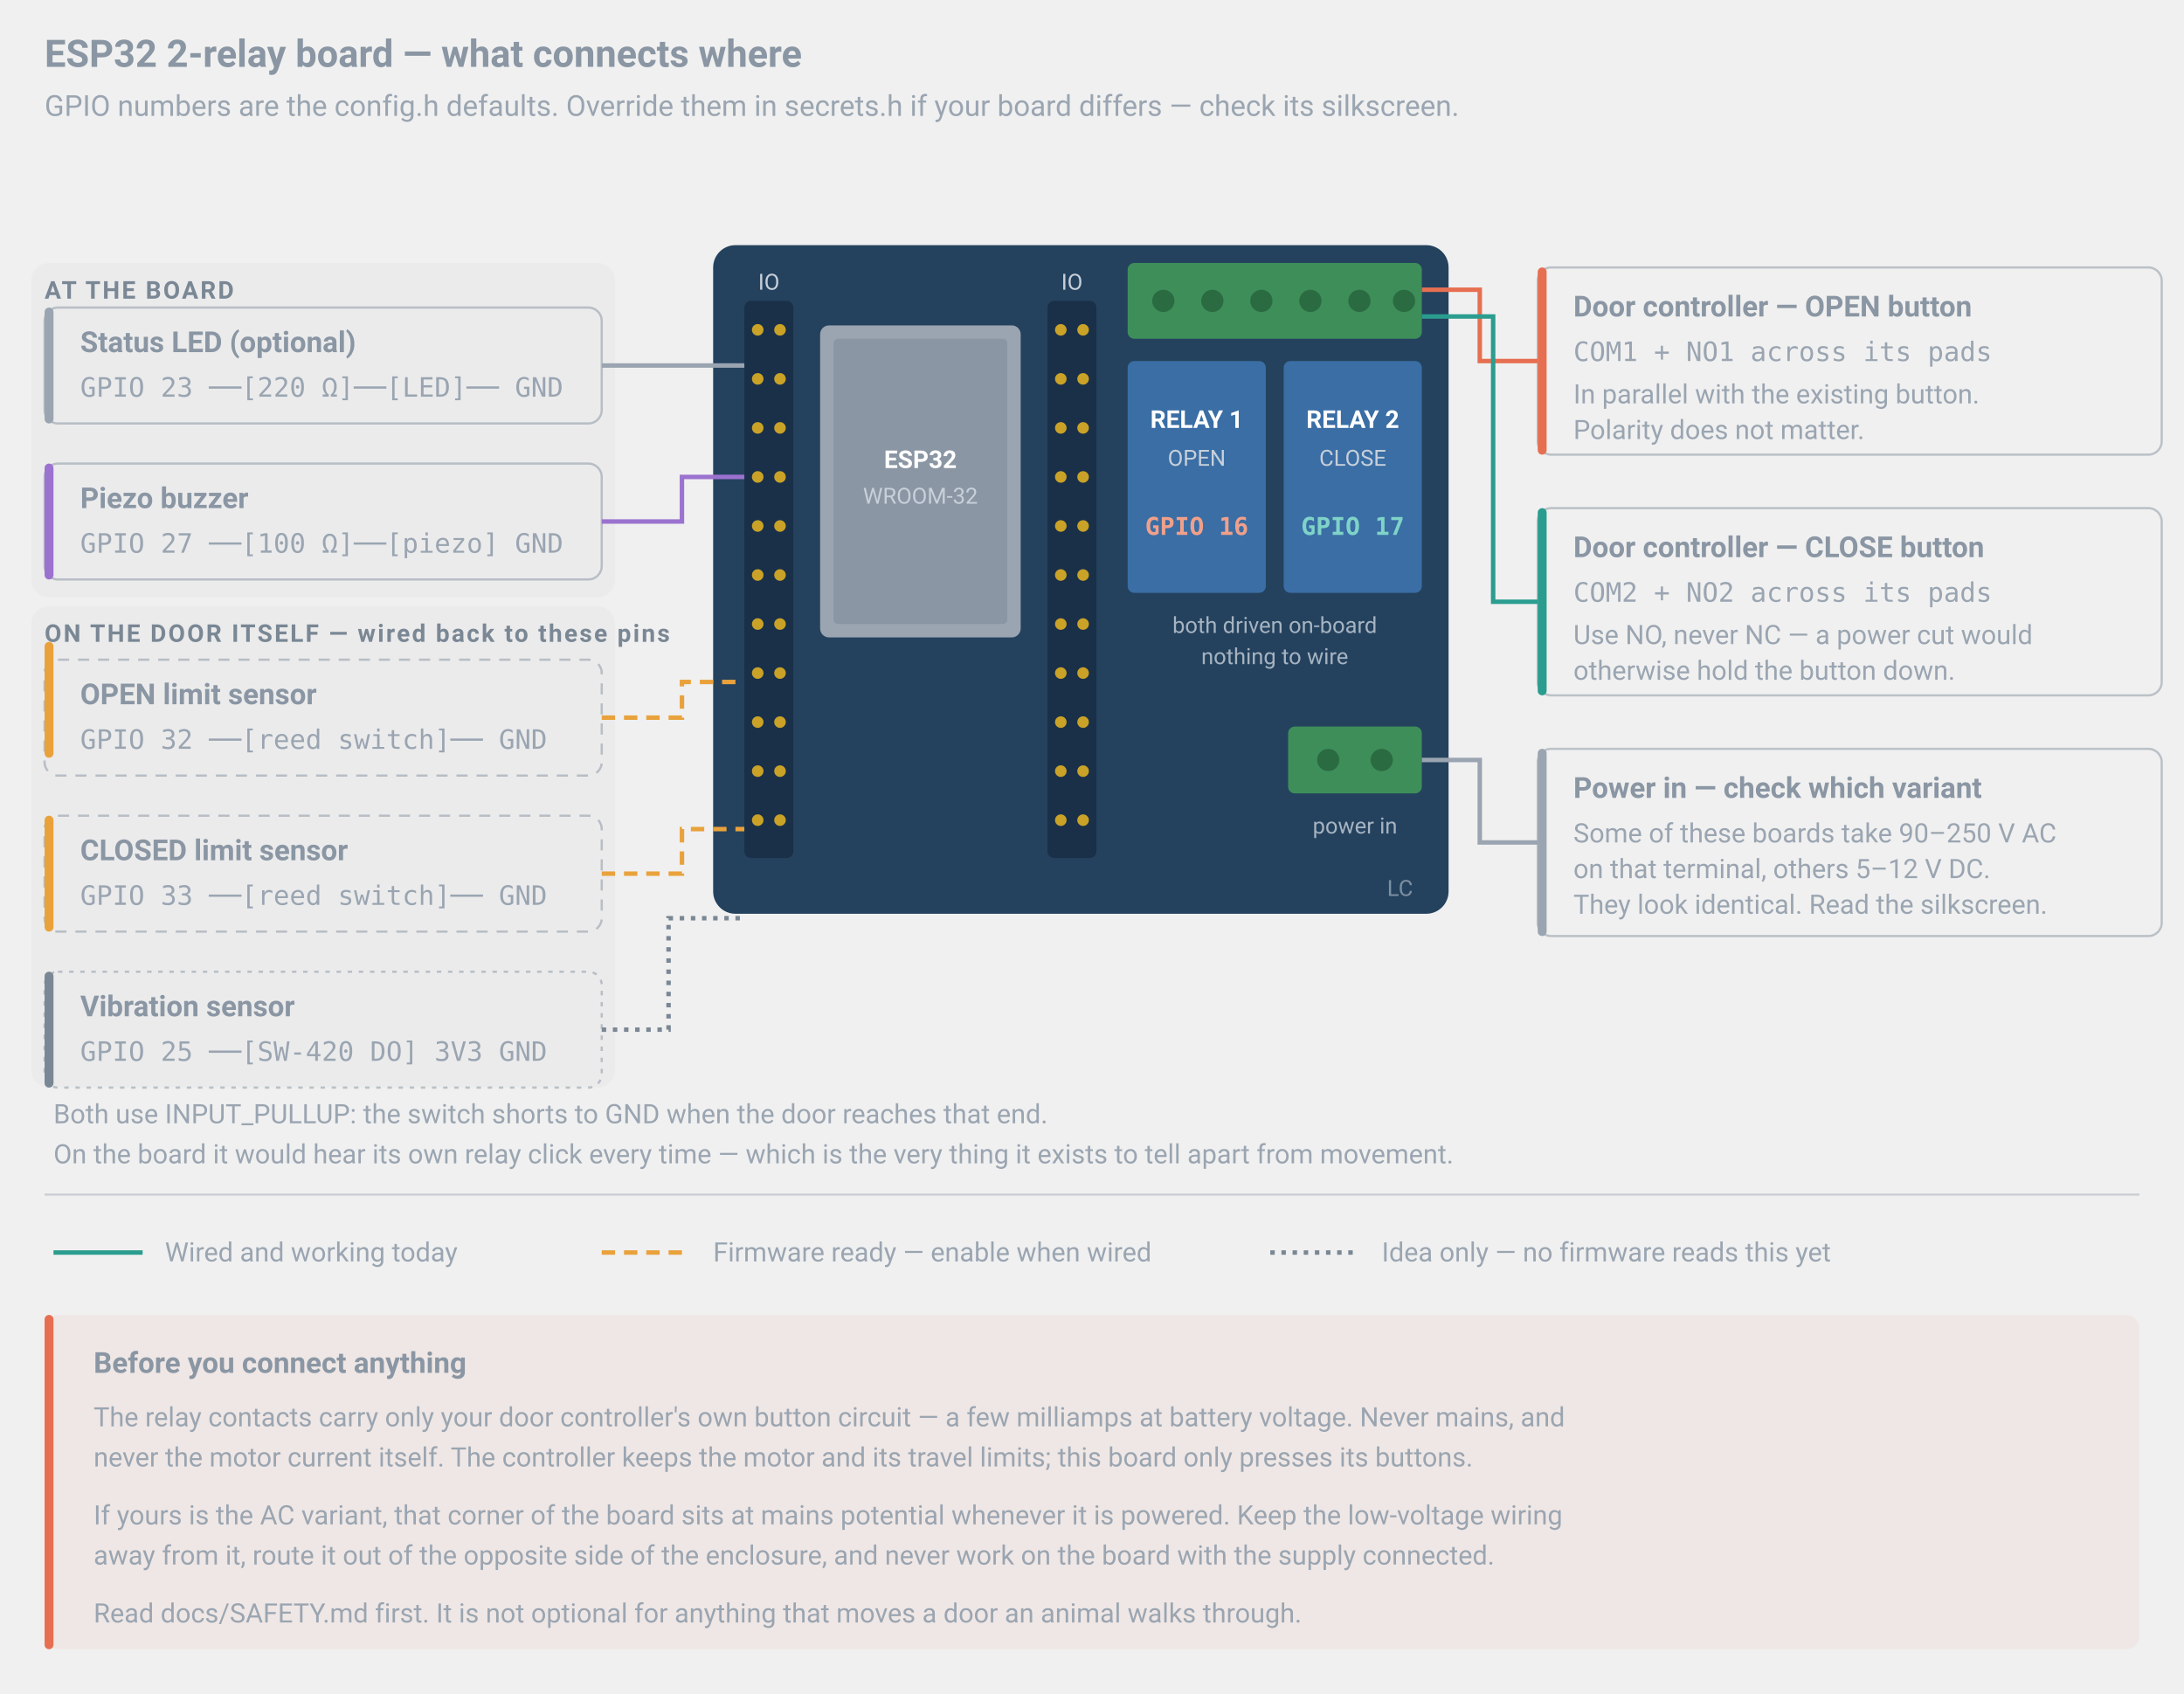
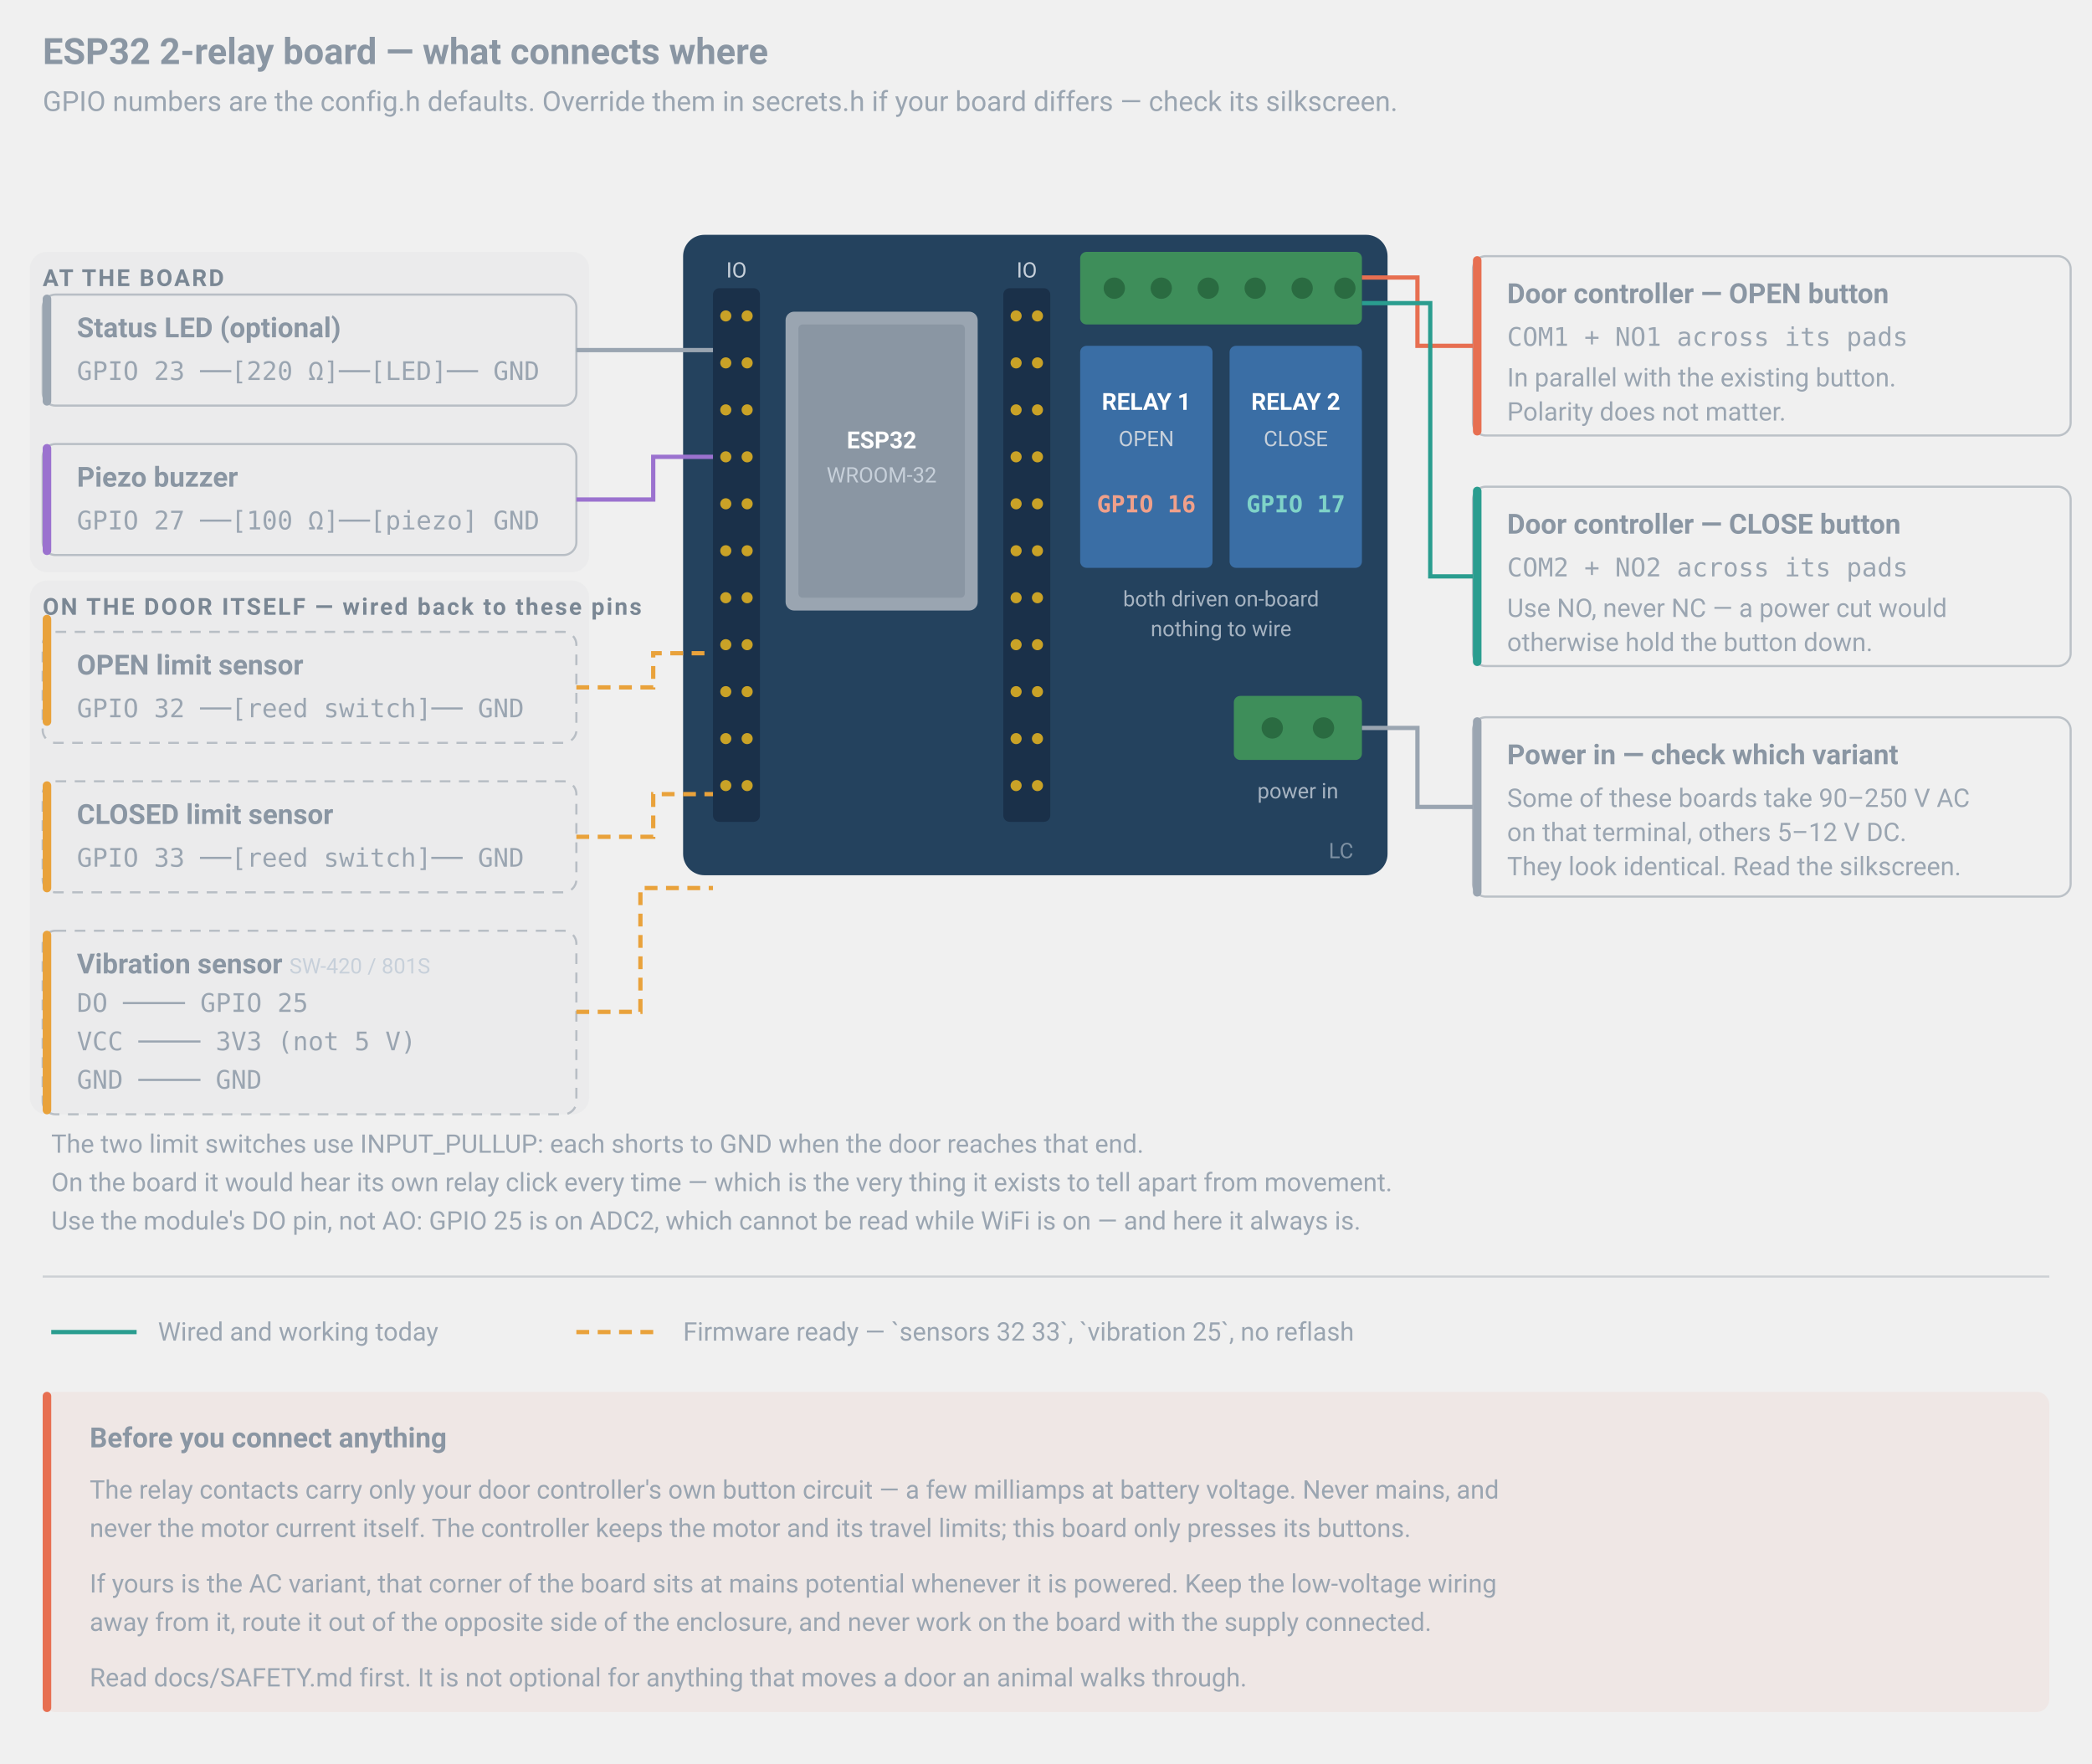
- <svg xmlns="http://www.w3.org/2000/svg" viewBox="0 0 980 760" width="980" height="760" role="img" aria-label="Wiring diagram: an ESP32 two-relay board driving a coop door controller's open and close buttons, with a piezo buzzer, two limit-switch inputs and a vibration sensor">
+ <svg xmlns="http://www.w3.org/2000/svg" viewBox="0 0 980 826" width="980" height="826" role="img" aria-label="Wiring diagram: an ESP32 two-relay board driving a coop door controller's open and close buttons, with a piezo buzzer, two limit-switch inputs and a vibration sensor">
  <style>
    .h1   { font: 600 17px ui-sans-serif,-apple-system,Segoe UI,Roboto,Arial,sans-serif; fill:#8A96A3; }
    .sub  { font: 13px ui-sans-serif,-apple-system,Segoe UI,Roboto,Arial,sans-serif; fill:#9AA5B1; }
    .ttl  { font: 600 13px ui-sans-serif,-apple-system,Segoe UI,Roboto,Arial,sans-serif; fill:#8A96A3; }
    .wire { font: 12px ui-monospace,SFMono-Regular,Menlo,Consolas,monospace; fill:#9AA5B1; }
    .onbd { font: 10px ui-sans-serif,-apple-system,Segoe UI,Roboto,Arial,sans-serif; fill:#C7D0DA; }
    .onbd2{ font: 600 11px ui-sans-serif,-apple-system,Segoe UI,Roboto,Arial,sans-serif; fill:#FFFFFF; }
    .gpio { font: 600 11px ui-monospace,SFMono-Regular,Menlo,Consolas,monospace; }
    .note { font: 12px ui-sans-serif,-apple-system,Segoe UI,Roboto,Arial,sans-serif; fill:#9AA5B1; }
    .box  { fill:none; stroke:#7A8794; stroke-width:1; opacity:0.45; }
    .grp  { font: 600 11px ui-sans-serif,-apple-system,Segoe UI,Roboto,Arial,sans-serif;
            fill:#7A8794; letter-spacing:0.08em; }
    .zone { fill:#7A8794; opacity:0.05; }
  </style>
  <text x="20" y="30" class="h1">ESP32 2-relay board — what connects where</text>
  <text x="20" y="52" class="sub">GPIO numbers are the config.h defaults. Override them in secrets.h if your board differs — check its silkscreen.</text>
  <rect x="320" y="110" width="330" height="300" rx="10" fill="#24425E" />
  <text x="634" y="402" class="onbd" text-anchor="end" opacity="0.55">LC</text>
  <rect x="334" y="135" width="22" height="250" rx="3" fill="#1A3049" />
  <rect x="470" y="135" width="22" height="250" rx="3" fill="#1A3049" />
  <g fill="#C9A227">
    <circle cx="340" cy="148" r="2.6" />
    <circle cx="350" cy="148" r="2.6" />
    <circle cx="340" cy="170" r="2.6" />
    <circle cx="350" cy="170" r="2.6" />
    <circle cx="340" cy="192" r="2.6" />
    <circle cx="350" cy="192" r="2.6" />
    <circle cx="340" cy="214" r="2.6" />
    <circle cx="350" cy="214" r="2.6" />
    <circle cx="340" cy="236" r="2.6" />
    <circle cx="350" cy="236" r="2.6" />
    <circle cx="340" cy="258" r="2.6" />
    <circle cx="350" cy="258" r="2.6" />
    <circle cx="340" cy="280" r="2.6" />
    <circle cx="350" cy="280" r="2.6" />
    <circle cx="340" cy="302" r="2.6" />
    <circle cx="350" cy="302" r="2.6" />
    <circle cx="340" cy="324" r="2.6" />
    <circle cx="350" cy="324" r="2.6" />
    <circle cx="340" cy="346" r="2.6" />
    <circle cx="350" cy="346" r="2.6" />
    <circle cx="340" cy="368" r="2.6" />
    <circle cx="350" cy="368" r="2.6" />
    <circle cx="476" cy="148" r="2.6" />
    <circle cx="486" cy="148" r="2.6" />
    <circle cx="476" cy="170" r="2.6" />
    <circle cx="486" cy="170" r="2.6" />
    <circle cx="476" cy="192" r="2.6" />
    <circle cx="486" cy="192" r="2.6" />
    <circle cx="476" cy="214" r="2.6" />
    <circle cx="486" cy="214" r="2.6" />
    <circle cx="476" cy="236" r="2.6" />
    <circle cx="486" cy="236" r="2.6" />
    <circle cx="476" cy="258" r="2.6" />
    <circle cx="486" cy="258" r="2.6" />
    <circle cx="476" cy="280" r="2.6" />
    <circle cx="486" cy="280" r="2.6" />
    <circle cx="476" cy="302" r="2.6" />
    <circle cx="486" cy="302" r="2.6" />
    <circle cx="476" cy="324" r="2.6" />
    <circle cx="486" cy="324" r="2.6" />
    <circle cx="476" cy="346" r="2.6" />
    <circle cx="486" cy="346" r="2.6" />
    <circle cx="476" cy="368" r="2.6" />
    <circle cx="486" cy="368" r="2.6" />
  </g>
  <text x="345" y="130" class="onbd" text-anchor="middle">IO</text>
  <text x="481" y="130" class="onbd" text-anchor="middle">IO</text>
  <rect x="368" y="146" width="90" height="140" rx="4" fill="#9AA5B1" />
  <rect x="374" y="152" width="78" height="128" rx="2" fill="#8A96A3" />
  <text x="413" y="210" class="onbd2" text-anchor="middle" fill="#24425E">ESP32</text>
  <text x="413" y="226" class="onbd" text-anchor="middle" fill="#24425E">WROOM-32</text>
  <rect x="506" y="118" width="132" height="34" rx="3" fill="#3E8E5A" />
  <g fill="#2A6B41">
    <circle cx="522" cy="135" r="5" />
    <circle cx="544" cy="135" r="5" />
    <circle cx="566" cy="135" r="5" />
    <circle cx="588" cy="135" r="5" />
    <circle cx="610" cy="135" r="5" />
    <circle cx="630" cy="135" r="5" />
  </g>
  <rect x="506" y="162" width="62" height="104" rx="3" fill="#3A6EA5" />
  <rect x="576" y="162" width="62" height="104" rx="3" fill="#3A6EA5" />
  <text x="537" y="192" class="onbd2" text-anchor="middle">RELAY 1</text>
  <text x="537" y="209" class="onbd" text-anchor="middle">OPEN</text>
  <text x="537" y="240" class="gpio" text-anchor="middle" fill="#F0A08A">GPIO 16</text>
  <text x="607" y="192" class="onbd2" text-anchor="middle">RELAY 2</text>
  <text x="607" y="209" class="onbd" text-anchor="middle">CLOSE</text>
  <text x="607" y="240" class="gpio" text-anchor="middle" fill="#7FD3C8">GPIO 17</text>
  <text x="572" y="284" class="onbd" text-anchor="middle" opacity="0.8">both driven on-board</text>
  <text x="572" y="298" class="onbd" text-anchor="middle" opacity="0.8">nothing to wire</text>
  <rect x="578" y="326" width="60" height="30" rx="3" fill="#3E8E5A" />
  <g fill="#2A6B41">
    <circle cx="596" cy="341" r="5" />
    <circle cx="620" cy="341" r="5" />
  </g>
  <text x="608" y="374" class="onbd" text-anchor="middle" opacity="0.8">power in</text>
  <rect x="14" y="118" width="262" height="150" rx="8" class="zone" />
  <text x="20" y="134" class="grp">AT THE BOARD</text>
  <g>
    <rect x="20" y="138" width="250" height="52" rx="6" class="box" />
    <rect x="20" y="138" width="4" height="52" rx="2" fill="#9AA5B1" />
    <text x="36" y="158" class="ttl">Status LED  (optional)</text>
    <text x="36" y="178" class="wire">GPIO 23 ──[220 Ω]──[LED]── GND</text>
    <path d="M270 164 H334" fill="none" stroke="#9AA5B1" stroke-width="2" />
  </g>
  <g>
    <rect x="20" y="208" width="250" height="52" rx="6" class="box" />
    <rect x="20" y="208" width="4" height="52" rx="2" fill="#9B72CF" />
    <text x="36" y="228" class="ttl" fill="#9B72CF">Piezo buzzer</text>
    <text x="36" y="248" class="wire">GPIO 27 ──[100 Ω]──[piezo] GND</text>
    <path d="M270 234 H306 V214 H334" fill="none" stroke="#9B72CF" stroke-width="2" />
  </g>
-   <rect x="14" y="272" width="262" height="216" rx="8" class="zone" />
+   <rect x="14" y="272" width="262" height="250" rx="8" class="zone" />
  <text x="20" y="288" class="grp">ON THE DOOR ITSELF — wired back to these pins</text>
  <g>
    <rect x="20" y="296" width="250" height="52" rx="6" class="box" stroke-dasharray="5 4" />
    <rect x="20" y="288" width="4" height="52" rx="2" fill="#E9A23B" />
    <text x="36" y="316" class="ttl" fill="#E9A23B">OPEN limit sensor</text>
    <text x="36" y="336" class="wire">GPIO 32 ──[reed switch]── GND</text>
    <path d="M270 322 H306 V306 H334" fill="none" stroke="#E9A23B" stroke-width="2" stroke-dasharray="6 4" />
  </g>
  <g>
    <rect x="20" y="366" width="250" height="52" rx="6" class="box" stroke-dasharray="5 4" />
    <rect x="20" y="366" width="4" height="52" rx="2" fill="#E9A23B" />
    <text x="36" y="386" class="ttl" fill="#E9A23B">CLOSED limit sensor</text>
    <text x="36" y="406" class="wire">GPIO 33 ──[reed switch]── GND</text>
    <path d="M270 392 H306 V372 H334" fill="none" stroke="#E9A23B" stroke-width="2" stroke-dasharray="6 4" />
  </g>
  <g>
-     <rect x="20" y="436" width="250" height="52" rx="6" class="box" stroke-dasharray="2 3" />
-     <rect x="20" y="436" width="4" height="52" rx="2" fill="#7A8794" />
-     <text x="36" y="456" class="ttl" fill="#A9B4C0">Vibration sensor</text>
-     <text x="36" y="476" class="wire">GPIO 25 ──[SW-420 DO] 3V3 GND</text>
-     <path d="M270 462 H300 V412 H334" fill="none" stroke="#7A8794" stroke-width="2" stroke-dasharray="2 3" />
+     <rect x="20" y="436" width="250" height="86" rx="6" class="box" stroke-dasharray="5 4" />
+     <rect x="20" y="436" width="4" height="86" rx="2" fill="#E9A23B" />
+     <text x="36" y="456" class="ttl" fill="#E9A23B">Vibration sensor  <tspan class="onbd" fill="#7A8794">SW-420 / 801S</tspan>
+     </text>
+     <text x="36" y="474" class="wire">DO  ──── GPIO 25</text>
+     <text x="36" y="492" class="wire">VCC ──── 3V3  (not 5 V)</text>
+     <text x="36" y="510" class="wire">GND ──── GND</text>
+     <path d="M270 474 H300 V416 H334" fill="none" stroke="#E9A23B" stroke-width="2" stroke-dasharray="6 4" />
  </g>
-   <text x="24" y="504" class="note" fill="#E9A23B">Both use INPUT_PULLUP: the switch shorts to GND when the door reaches that end.</text>
-   <text x="24" y="522" class="note" fill="#A9B4C0">On the board it would hear its own relay click every time — which is the very thing it exists to tell apart from movement.</text>
+   <text x="24" y="540" class="note" fill="#E9A23B">The two limit switches use INPUT_PULLUP: each shorts to GND when the door reaches that end.</text>
+   <text x="24" y="558" class="note" fill="#9AA5B1">On the board it would hear its own relay click every time — which is the very thing it exists to tell apart from movement.</text>
+   <text x="24" y="576" class="note" fill="#9AA5B1">Use the module's DO pin, not AO: GPIO 25 is on ADC2, which cannot be read while WiFi is on — and here it always is.</text>
  <g>
    <rect x="690" y="120" width="280" height="84" rx="6" class="box" />
    <rect x="690" y="120" width="4" height="84" rx="2" fill="#E76F51" />
    <text x="706" y="142" class="ttl" fill="#E76F51">Door controller — OPEN button</text>
    <text x="706" y="162" class="wire">COM1 + NO1 across its pads</text>
    <text x="706" y="181" class="note">In parallel with the existing button.</text>
    <text x="706" y="197" class="note">Polarity does not matter.</text>
    <path d="M638 130 H664 V162 H690" fill="none" stroke="#E76F51" stroke-width="2" />
  </g>
  <g>
    <rect x="690" y="228" width="280" height="84" rx="6" class="box" />
    <rect x="690" y="228" width="4" height="84" rx="2" fill="#2A9D8F" />
    <text x="706" y="250" class="ttl" fill="#2A9D8F">Door controller — CLOSE button</text>
    <text x="706" y="270" class="wire">COM2 + NO2 across its pads</text>
    <text x="706" y="289" class="note">Use NO, never NC — a power cut would</text>
    <text x="706" y="305" class="note">otherwise hold the button down.</text>
    <path d="M638 142 H670 V270 H690" fill="none" stroke="#2A9D8F" stroke-width="2" />
  </g>
  <g>
    <rect x="690" y="336" width="280" height="84" rx="6" class="box" />
    <rect x="690" y="336" width="4" height="84" rx="2" fill="#9AA5B1" />
    <text x="706" y="358" class="ttl">Power in — check which variant</text>
    <text x="706" y="378" class="note">Some of these boards take 90–250 V AC</text>
    <text x="706" y="394" class="note">on that terminal, others 5–12 V DC.</text>
    <text x="706" y="410" class="note">They look identical. Read the silkscreen.</text>
    <path d="M638 341 H664 V378 H690" fill="none" stroke="#9AA5B1" stroke-width="2" />
  </g>
-   <line x1="20" y1="536" x2="960" y2="536" stroke="#7A8794" stroke-width="1" opacity="0.3" />
-   <path d="M24 562 H64" fill="none" stroke="#2A9D8F" stroke-width="2" />
-   <text x="74" y="566" class="note">Wired and working today</text>
-   <path d="M270 562 H310" fill="none" stroke="#E9A23B" stroke-width="2" stroke-dasharray="6 4" />
-   <text x="320" y="566" class="note" fill="#E9A23B">Firmware ready — enable when wired</text>
-   <path d="M570 562 H610" fill="none" stroke="#7A8794" stroke-width="2" stroke-dasharray="2 3" />
-   <text x="620" y="566" class="note" fill="#A9B4C0">Idea only — no firmware reads this yet</text>
-   <rect x="20" y="590" width="940" height="150" rx="6" fill="#E76F51" opacity="0.07" />
-   <rect x="20" y="590" width="4" height="150" rx="2" fill="#E76F51" />
-   <text x="42" y="616" class="ttl" fill="#E76F51">Before you connect anything</text>
-   <text x="42" y="640" class="note">The relay contacts carry only your door controller's own button circuit — a few milliamps at battery voltage. Never mains, and</text>
-   <text x="42" y="658" class="note">never the motor current itself. The controller keeps the motor and its travel limits; this board only presses its buttons.</text>
-   <text x="42" y="684" class="note">If yours is the AC variant, that corner of the board sits at mains potential whenever it is powered. Keep the low-voltage wiring</text>
-   <text x="42" y="702" class="note">away from it, route it out of the opposite side of the enclosure, and never work on the board with the supply connected.</text>
-   <text x="42" y="728" class="note">Read docs/SAFETY.md first. It is not optional for anything that moves a door an animal walks through.</text>
+   <line x1="20" y1="598" x2="960" y2="598" stroke="#7A8794" stroke-width="1" opacity="0.3" />
+   <path d="M24 624 H64" fill="none" stroke="#2A9D8F" stroke-width="2" />
+   <text x="74" y="628" class="note">Wired and working today</text>
+   <path d="M270 624 H310" fill="none" stroke="#E9A23B" stroke-width="2" stroke-dasharray="6 4" />
+   <text x="320" y="628" class="note" fill="#E9A23B">Firmware ready — `sensors 32 33`, `vibration 25`, no reflash</text>
+   <rect x="20" y="652" width="940" height="150" rx="6" fill="#E76F51" opacity="0.07" />
+   <rect x="20" y="652" width="4" height="150" rx="2" fill="#E76F51" />
+   <text x="42" y="678" class="ttl" fill="#E76F51">Before you connect anything</text>
+   <text x="42" y="702" class="note">The relay contacts carry only your door controller's own button circuit — a few milliamps at battery voltage. Never mains, and</text>
+   <text x="42" y="720" class="note">never the motor current itself. The controller keeps the motor and its travel limits; this board only presses its buttons.</text>
+   <text x="42" y="746" class="note">If yours is the AC variant, that corner of the board sits at mains potential whenever it is powered. Keep the low-voltage wiring</text>
+   <text x="42" y="764" class="note">away from it, route it out of the opposite side of the enclosure, and never work on the board with the supply connected.</text>
+   <text x="42" y="790" class="note">Read docs/SAFETY.md first. It is not optional for anything that moves a door an animal walks through.</text>
</svg>
